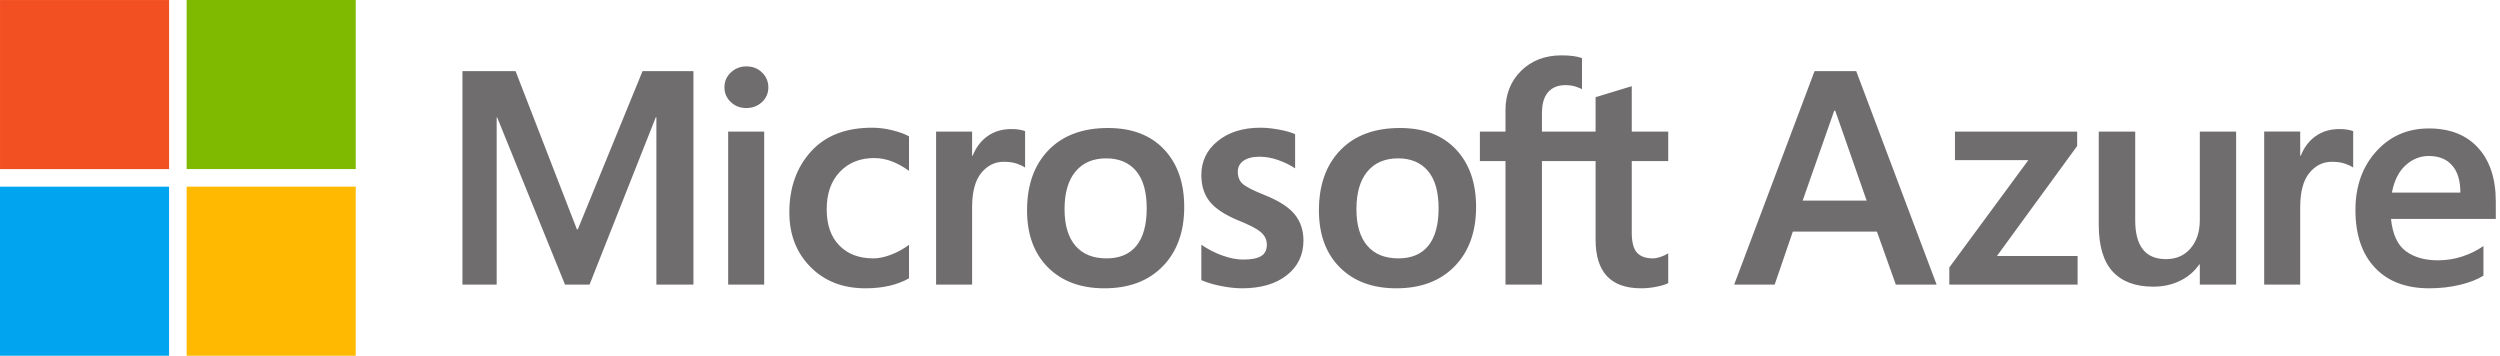
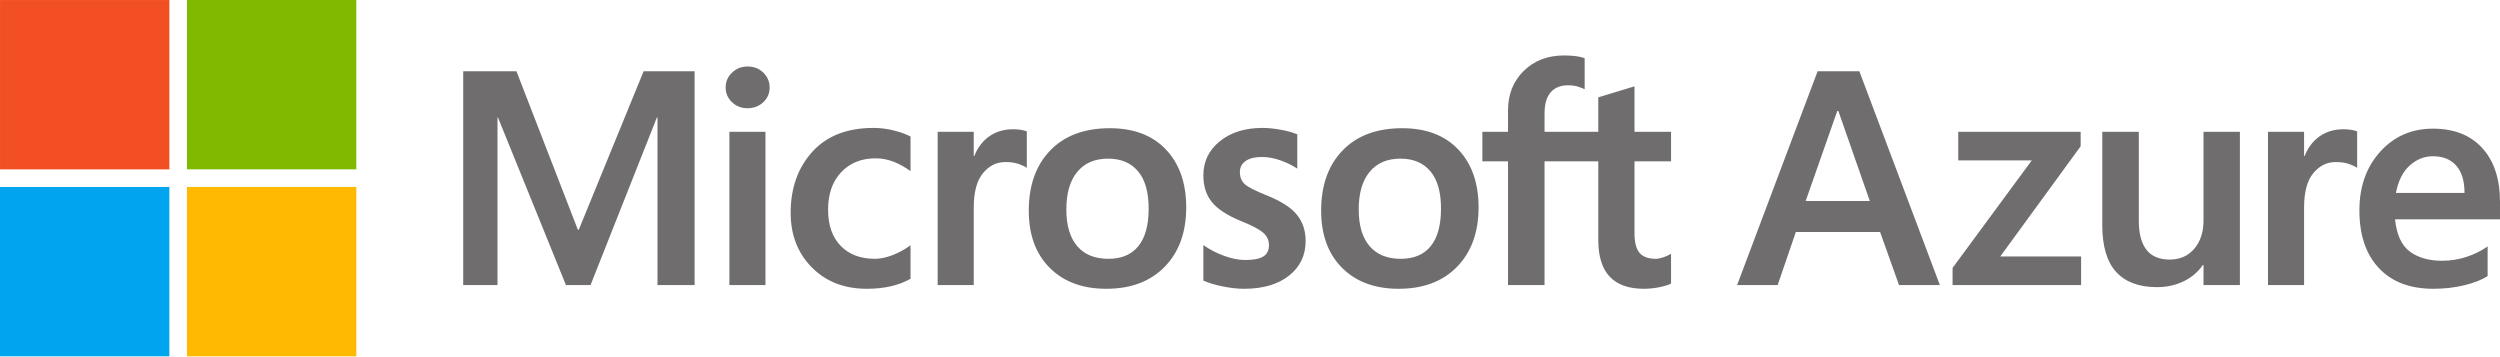
- <svg xmlns="http://www.w3.org/2000/svg" viewBox="0 0 506 72">
+ <svg xmlns="http://www.w3.org/2000/svg" viewBox="0 0 505.15 72">
  <path fill-rule="evenodd" clip-rule="evenodd" d="M371.243 22.413l-6.387 18.195h12.954l-6.356-18.195h-.211zm4.458-8.014l16.268 43.2h-8.254l-3.826-10.724h-17.021L359.193 57.6h-8.194l16.267-43.201h8.435zm19.983 12.231h24.733v2.922l-16.238 22.263h16.328V57.6h-25.968v-3.465l15.997-21.72h-14.852V26.63zm56.908 0V57.6h-7.351v-4.07h-.12c-.964 1.407-2.255 2.506-3.871 3.3-1.617.792-3.429 1.19-5.437 1.19-3.596 0-6.332-1.02-8.21-3.059-1.878-2.038-2.817-5.206-2.817-9.504V26.63h7.381v17.955c0 2.611.517 4.574 1.552 5.89 1.034 1.315 2.595 1.973 4.685 1.973 2.068 0 3.724-.728 4.97-2.184 1.245-1.456 1.867-3.36 1.867-5.709V26.63h7.351zm20.952-.512c.582 0 1.104.04 1.566.12.462.08.854.18 1.175.302v7.38c-.382-.281-.939-.546-1.672-.798-.733-.251-1.622-.376-2.666-.376-1.788 0-3.299.753-4.534 2.259-1.235 1.507-1.852 3.826-1.852 6.959v15.635h-7.291v-30.97h7.291v4.882h.12c.663-1.688 1.667-3.008 3.012-3.962 1.346-.953 2.962-1.431 4.851-1.431zm24.435 12.862c0-2.41-.558-4.246-1.672-5.512-1.115-1.265-2.686-1.897-4.715-1.897-1.747 0-3.313.628-4.699 1.883-1.386 1.255-2.31 3.097-2.771 5.527h13.857zm4.67 10.816v5.996c-1.205.763-2.782 1.38-4.731 1.852-1.948.472-4.026.708-6.235.708-4.721 0-8.391-1.395-11.012-4.187-2.62-2.791-3.93-6.678-3.93-11.66 0-4.798 1.4-8.751 4.202-11.853 2.802-3.104 6.351-4.654 10.649-4.654 4.279 0 7.607 1.309 9.987 3.93 2.379 2.62 3.57 6.24 3.57 10.86v3.526h-21.208c.32 3.113 1.32 5.286 2.997 6.52 1.677 1.237 3.841 1.854 6.492 1.854 1.747 0 3.414-.266 5.001-.798 1.586-.532 2.992-1.23 4.218-2.094zM322.948 32.595H312.09V57.6h-7.38V32.595h-5.182V26.63h5.182v-4.308c0-3.254 1.058-5.92 3.178-7.998 2.118-2.08 4.834-3.119 8.148-3.119.884 0 1.667.045 2.35.136a9.367 9.367 0 011.808.406v6.297c-.242-.14-.663-.31-1.266-.512-.602-.2-1.295-.3-2.078-.3-1.527 0-2.701.475-3.525 1.43-.824.954-1.235 2.365-1.235 4.232v3.736h10.858v-6.96l7.32-2.228v9.188h7.382v5.965h-7.382v14.49c0 1.908.347 3.254 1.04 4.036.693.784 1.782 1.175 3.268 1.175.422 0 .929-.099 1.522-.3a7.178 7.178 0 001.552-.723v6.024c-.463.262-1.231.502-2.306.724-1.074.22-2.133.331-3.178.331-3.073 0-5.377-.818-6.913-2.455-1.537-1.637-2.305-4.102-2.305-7.397V32.595zm-48.407 9.73c0 3.234.733 5.704 2.199 7.412 1.465 1.707 3.564 2.56 6.296 2.56 2.65 0 4.67-.853 6.055-2.56 1.386-1.708 2.079-4.239 2.079-7.593 0-3.333-.718-5.849-2.154-7.546s-3.45-2.545-6.04-2.545c-2.672 0-4.745.888-6.221 2.666-1.477 1.776-2.214 4.313-2.214 7.606zm-7.592.241c0-5.12 1.446-9.178 4.338-12.17 2.892-2.993 6.909-4.489 12.05-4.489 4.84 0 8.62 1.441 11.343 4.323 2.72 2.883 4.08 6.773 4.08 11.674 0 5.021-1.445 9.017-4.336 11.99-2.893 2.972-6.83 4.458-11.81 4.458-4.8 0-8.611-1.41-11.432-4.233-2.822-2.82-4.233-6.672-4.233-11.553zm-16.418-7.802c0 1.044.332 1.862.995 2.455.662.592 2.128 1.34 4.398 2.244 2.912 1.165 4.956 2.476 6.13 3.932 1.175 1.456 1.763 3.218 1.763 5.287 0 2.912-1.12 5.252-3.36 7.018-2.24 1.77-5.266 2.652-9.082 2.652-1.285 0-2.707-.155-4.263-.467-1.557-.31-2.877-.708-3.962-1.19v-7.169a18 18 0 004.278 2.198c1.527.543 2.912.814 4.158.814 1.646 0 2.862-.23 3.645-.693.783-.462 1.175-1.235 1.175-2.319 0-1.005-.407-1.854-1.22-2.546-.813-.694-2.355-1.492-4.625-2.396-2.691-1.124-4.598-2.389-5.723-3.795-1.125-1.406-1.688-3.193-1.688-5.363 0-2.79 1.11-5.086 3.329-6.884 2.219-1.797 5.097-2.695 8.632-2.695 1.084 0 2.299.12 3.645.36 1.345.242 2.47.554 3.374.935v6.93c-.964-.644-2.09-1.196-3.374-1.659-1.286-.462-2.561-.692-3.826-.692-1.386 0-2.466.271-3.24.813-.772.542-1.16 1.286-1.16 2.23zm-35.065 7.561c0 3.234.732 5.704 2.199 7.412 1.466 1.707 3.565 2.56 6.296 2.56 2.652 0 4.67-.853 6.055-2.56 1.386-1.708 2.079-4.239 2.079-7.593 0-3.333-.718-5.849-2.154-7.546s-3.45-2.545-6.04-2.545c-2.671 0-4.745.888-6.221 2.666-1.477 1.776-2.214 4.313-2.214 7.606zm-7.592.241c0-5.12 1.446-9.178 4.338-12.17 2.892-2.993 6.909-4.489 12.05-4.489 4.84 0 8.62 1.441 11.343 4.323 2.72 2.883 4.082 6.773 4.082 11.674 0 5.021-1.447 9.017-4.338 11.99-2.892 2.972-6.83 4.458-11.81 4.458-4.8 0-8.611-1.41-11.432-4.233-2.822-2.82-4.233-6.672-4.233-11.553zm-3.136-16.449c.582 0 1.105.041 1.566.122.462.08.854.18 1.176.3v7.381c-.382-.28-.94-.547-1.672-.798-.734-.252-1.623-.377-2.666-.377-1.788 0-3.3.753-4.534 2.26-1.235 1.506-1.853 3.825-1.853 6.958V57.6h-7.291V26.63h7.29v4.88h.12c.664-1.687 1.668-3.007 3.014-3.962 1.345-.953 2.962-1.43 4.85-1.43zm-27.956 26.18c1.084 0 2.279-.25 3.584-.753a15.084 15.084 0 003.616-1.989v6.778c-1.165.663-2.486 1.165-3.962 1.506-1.475.342-3.098.513-4.865.513-4.56 0-8.265-1.44-11.116-4.323-2.853-2.882-4.278-6.562-4.278-11.04 0-4.982 1.456-9.083 4.368-12.308 2.912-3.223 7.039-4.834 12.382-4.834 1.366 0 2.746.176 4.142.527 1.396.351 2.505.757 3.329 1.22v6.99c-1.125-.825-2.275-1.462-3.45-1.915a9.966 9.966 0 00-3.6-.677c-2.872 0-5.191.934-6.96 2.802-1.766 1.867-2.65 4.388-2.65 7.561 0 3.133.848 5.574 2.546 7.321 1.697 1.747 4.002 2.62 6.914 2.62zm-29.403 5.302h7.29V26.63h-7.29V57.6zm-.753-39.916c0-1.205.437-2.215 1.31-3.028.874-.814 1.913-1.22 3.118-1.22 1.285 0 2.35.417 3.194 1.25.844.833 1.265 1.833 1.265 2.998 0 1.184-.432 2.18-1.295 2.981-.864.804-1.918 1.205-3.164 1.205-1.245 0-2.294-.406-3.147-1.219-.855-.814-1.281-1.803-1.281-2.967zm-6.273-3.284v43.2h-7.501V23.74h-.121L119.325 57.6h-4.97l-13.738-33.86h-.09V57.6h-6.93V14.4h10.756l12.412 32.023h.18L130.05 14.4h10.303z" fill="#706d6e" />
  <path fill-rule="evenodd" clip-rule="evenodd" d="M.005 34.225h34.219V.006H.005v34.219z" fill="#F25022" />
  <path fill-rule="evenodd" clip-rule="evenodd" d="M37.779 34.219h34.219V0H37.779v34.219z" fill="#7FBA00" />
  <path fill-rule="evenodd" clip-rule="evenodd" d="M0 71.998h34.219V37.779H0v34.219z" fill="#00A4EF" />
  <path fill-rule="evenodd" clip-rule="evenodd" d="M37.779 71.998h34.219V37.779H37.779v34.219z" fill="#FFB900" />
</svg>
